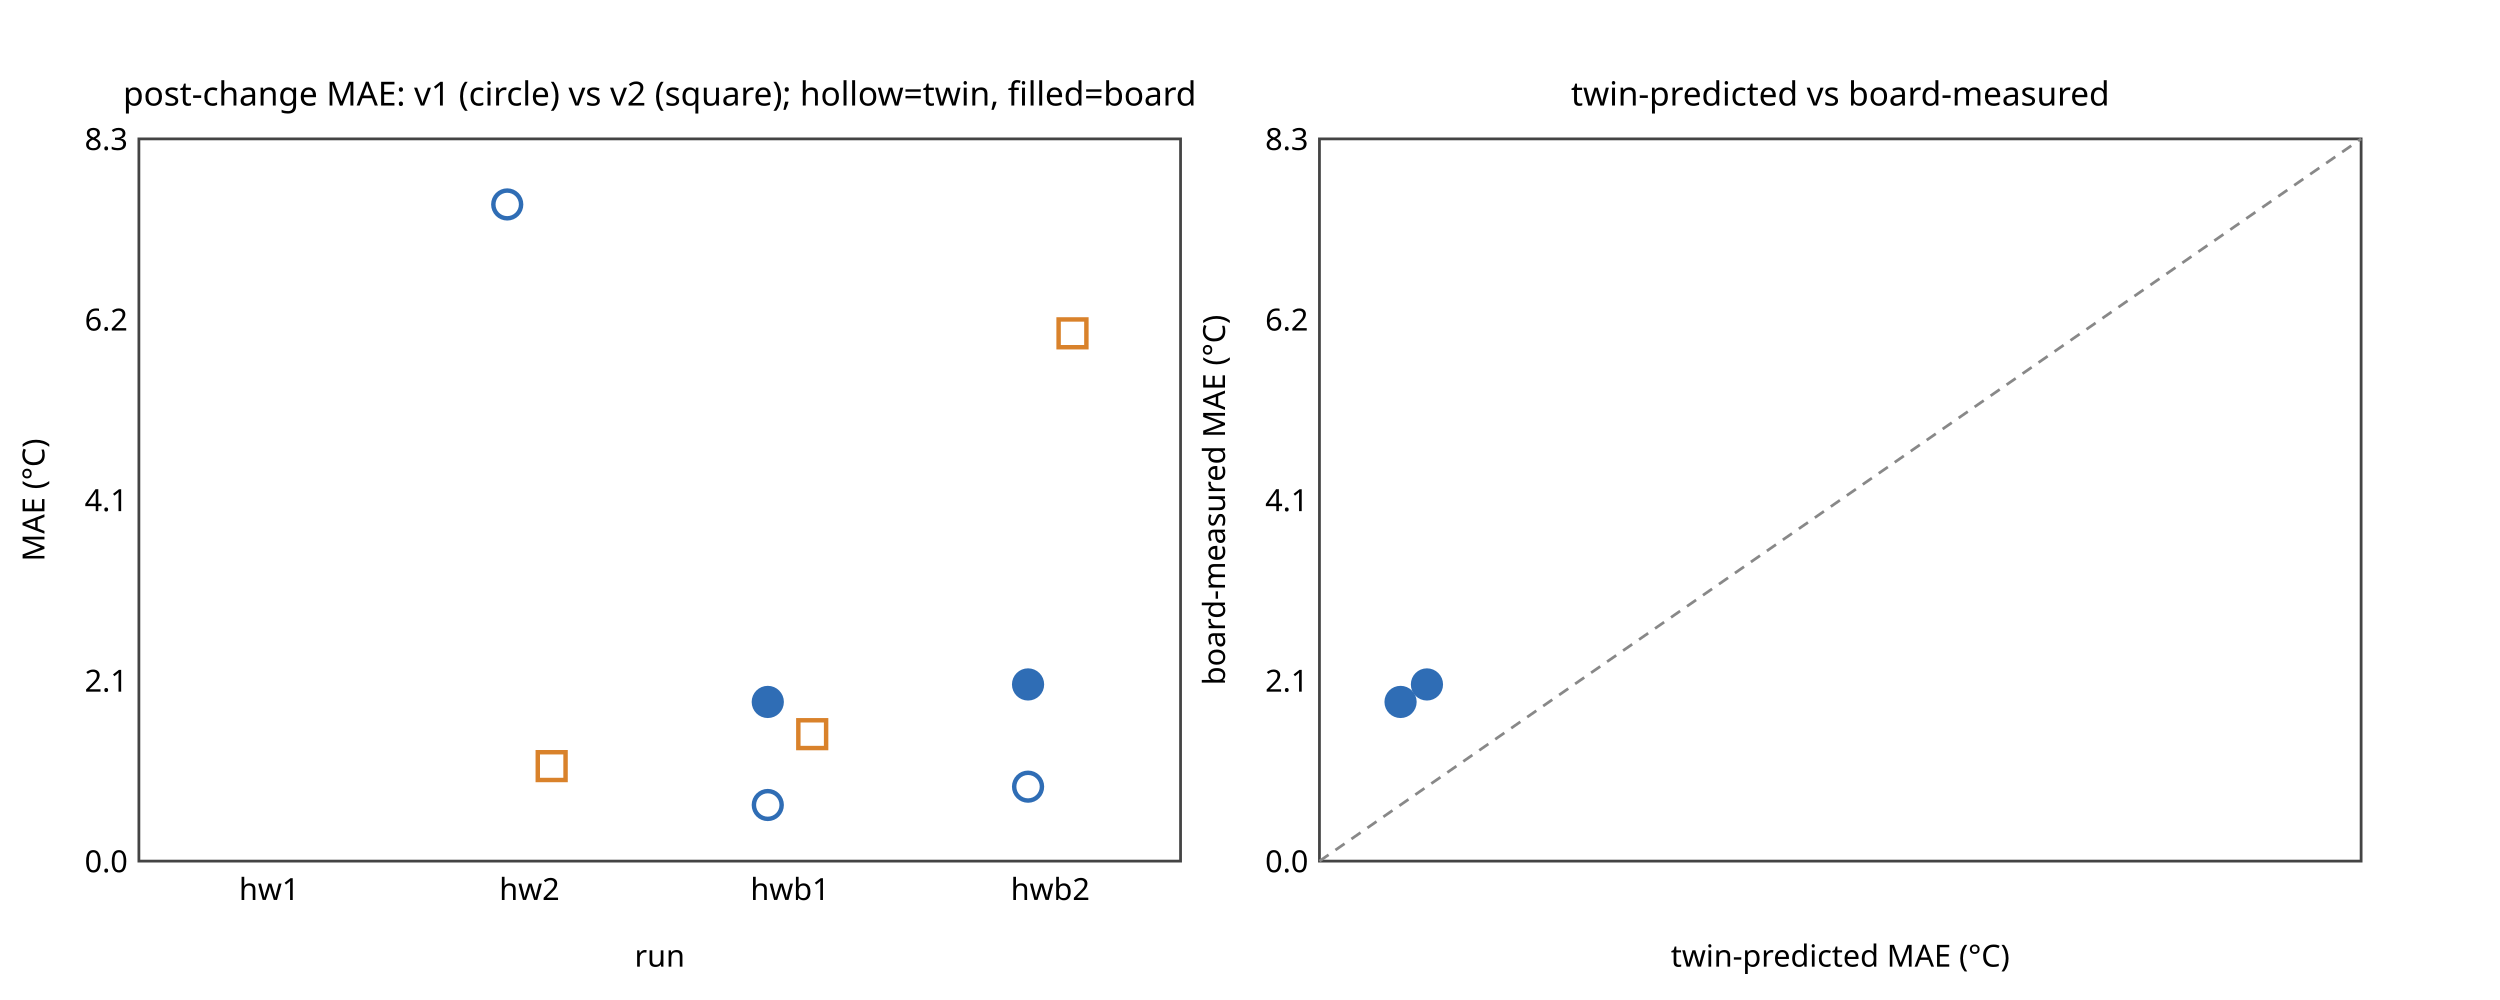
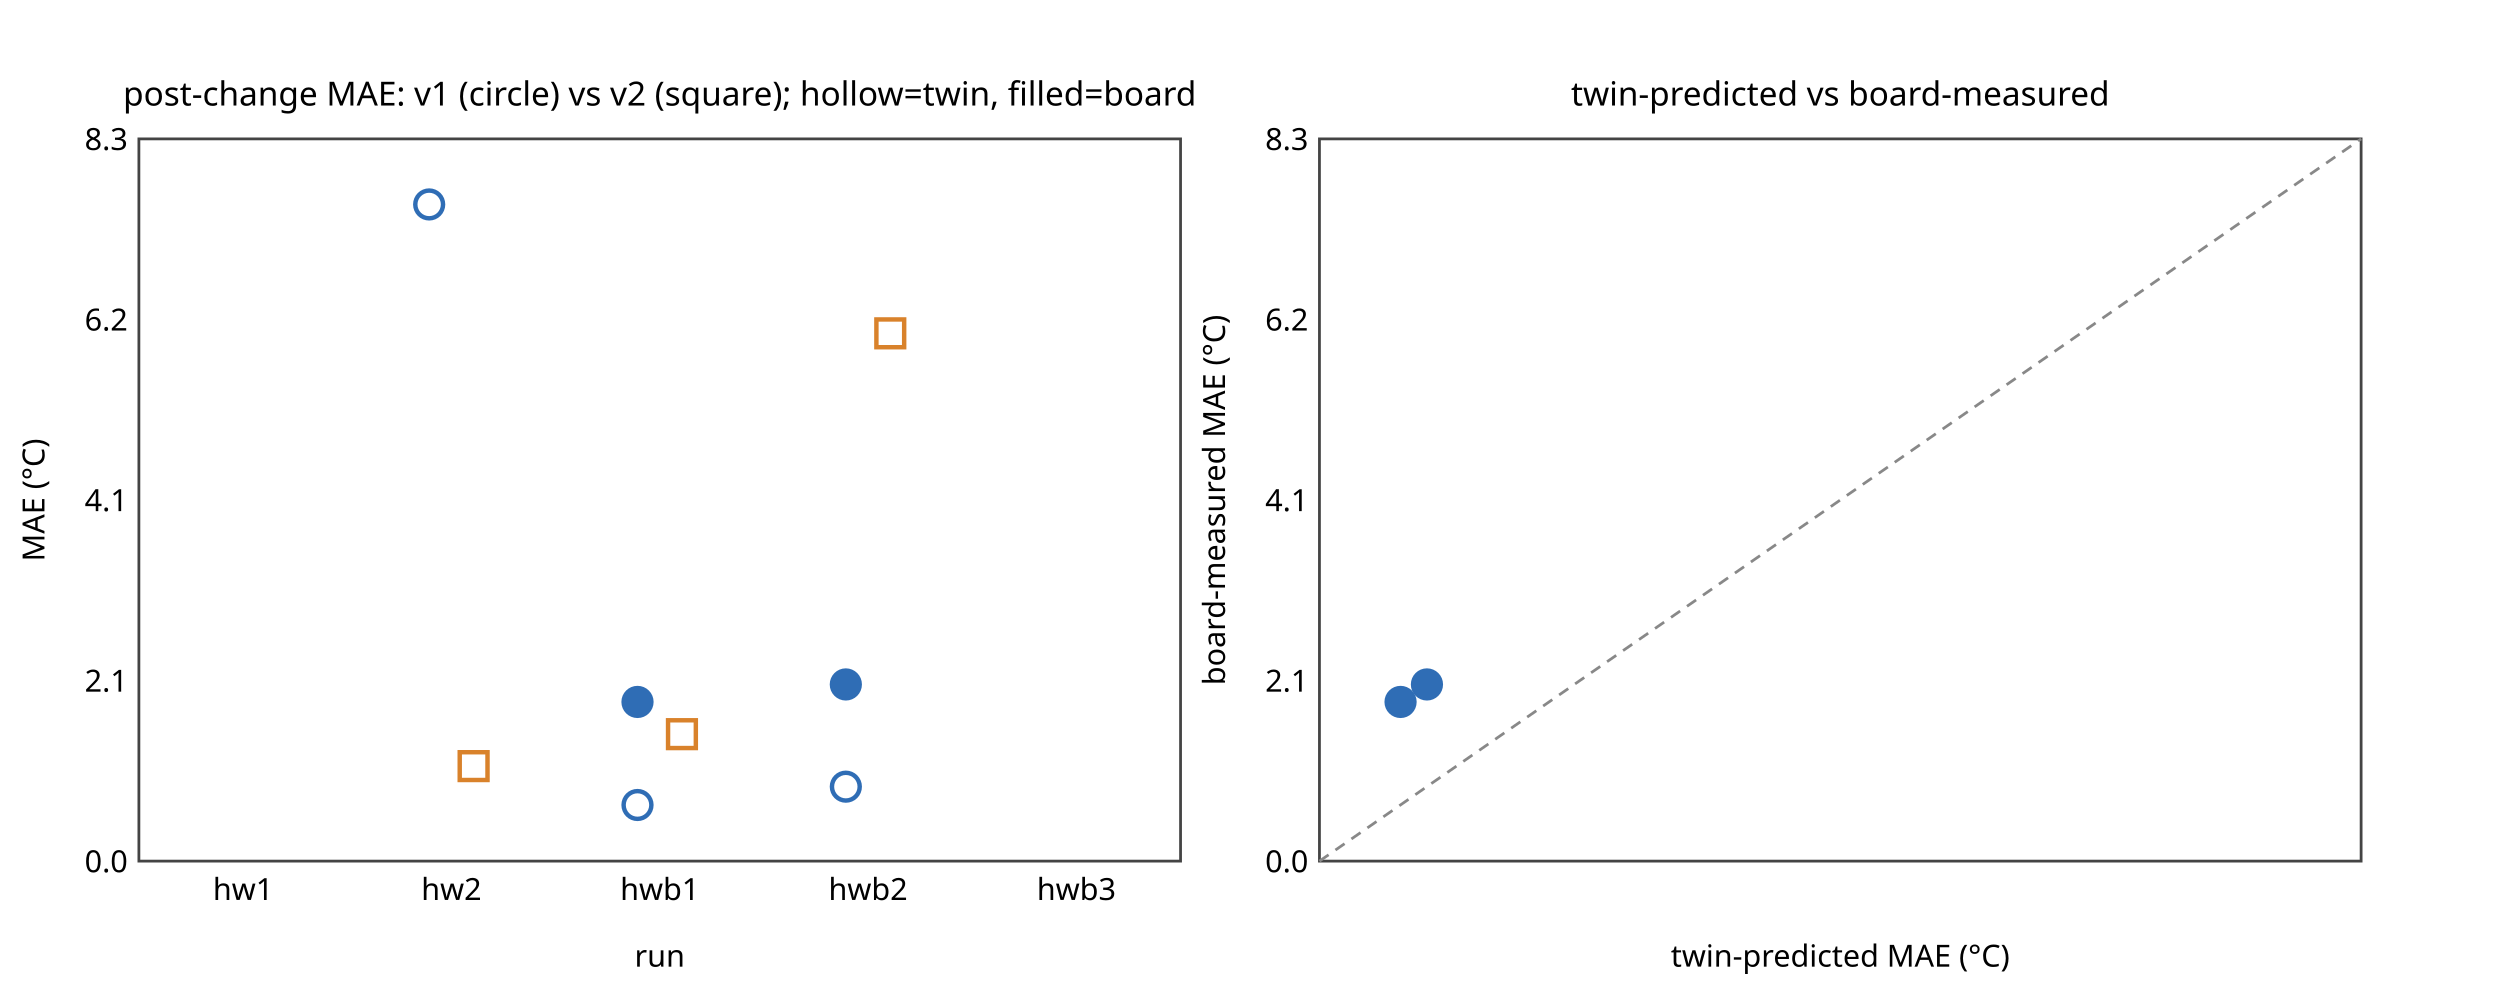
<svg xmlns="http://www.w3.org/2000/svg" width="900" height="360" viewBox="0 0 900 360" font-family="sans-serif" font-size="11">
  <rect width="900" height="360" fill="#ffffff" />
  <rect x="50.0" y="50" width="375.0" height="260" fill="none" stroke="#444" />
  <text x="237.5" y="38" text-anchor="middle" font-size="12">post-change MAE: v1 (circle) vs v2 (square); hollow=twin, filled=board</text>
  <text x="237.5" y="348" text-anchor="middle">run</text>
  <text x="16.0" y="180.0" text-anchor="middle" transform="rotate(-90 16.0 180.0)">MAE (°C)</text>
  <text x="46.0" y="314.0" text-anchor="end">0.0</text>
  <text x="46.0" y="249.0" text-anchor="end">2.1</text>
  <text x="46.0" y="184.0" text-anchor="end">4.1</text>
  <text x="46.0" y="119.0" text-anchor="end">6.2</text>
  <text x="46.0" y="54.0" text-anchor="end">8.3</text>
-   <text x="96.9" y="324" text-anchor="middle">hw1</text>
-   <text x="190.6" y="324" text-anchor="middle">hw2</text>
-   <circle cx="182.6" cy="73.6" r="5" fill="none" stroke="#2f6db5" stroke-width="1.6" />
-   <rect x="193.6" y="270.8" width="10" height="10" fill="none" stroke="#d9822b" stroke-width="1.6" />
-   <text x="284.4" y="324" text-anchor="middle">hwb1</text>
-   <circle cx="276.4" cy="289.8" r="5" fill="none" stroke="#2f6db5" stroke-width="1.6" />
-   <circle cx="276.4" cy="252.7" r="5" fill="#2f6db5" stroke="#2f6db5" stroke-width="1.6" />
-   <rect x="287.4" y="259.3" width="10" height="10" fill="none" stroke="#d9822b" stroke-width="1.6" />
-   <text x="378.1" y="324" text-anchor="middle">hwb2</text>
-   <circle cx="370.1" cy="283.2" r="5" fill="none" stroke="#2f6db5" stroke-width="1.6" />
-   <circle cx="370.1" cy="246.4" r="5" fill="#2f6db5" stroke="#2f6db5" stroke-width="1.6" />
-   <rect x="381.1" y="115.0" width="10" height="10" fill="none" stroke="#d9822b" stroke-width="1.6" />
+   <text x="87.5" y="324" text-anchor="middle">hw1</text>
+   <text x="162.5" y="324" text-anchor="middle">hw2</text>
+   <circle cx="154.5" cy="73.6" r="5" fill="none" stroke="#2f6db5" stroke-width="1.6" />
+   <rect x="165.5" y="270.8" width="10" height="10" fill="none" stroke="#d9822b" stroke-width="1.6" />
+   <text x="237.5" y="324" text-anchor="middle">hwb1</text>
+   <circle cx="229.5" cy="289.8" r="5" fill="none" stroke="#2f6db5" stroke-width="1.6" />
+   <circle cx="229.5" cy="252.7" r="5" fill="#2f6db5" stroke="#2f6db5" stroke-width="1.6" />
+   <rect x="240.5" y="259.3" width="10" height="10" fill="none" stroke="#d9822b" stroke-width="1.6" />
+   <text x="312.5" y="324" text-anchor="middle">hwb2</text>
+   <circle cx="304.5" cy="283.2" r="5" fill="none" stroke="#2f6db5" stroke-width="1.6" />
+   <circle cx="304.5" cy="246.4" r="5" fill="#2f6db5" stroke="#2f6db5" stroke-width="1.6" />
+   <rect x="315.5" y="115.0" width="10" height="10" fill="none" stroke="#d9822b" stroke-width="1.6" />
+   <text x="387.5" y="324" text-anchor="middle">hwb3</text>
  <rect x="475.0" y="50" width="375.0" height="260" fill="none" stroke="#444" />
  <text x="662.5" y="38" text-anchor="middle" font-size="12">twin-predicted vs board-measured</text>
  <text x="662.5" y="348" text-anchor="middle">twin-predicted MAE (°C)</text>
  <text x="441.0" y="180.0" text-anchor="middle" transform="rotate(-90 441.0 180.0)">board-measured MAE (°C)</text>
  <text x="471.0" y="314.0" text-anchor="end">0.0</text>
  <text x="471.0" y="249.0" text-anchor="end">2.1</text>
  <text x="471.0" y="184.0" text-anchor="end">4.1</text>
  <text x="471.0" y="119.0" text-anchor="end">6.2</text>
  <text x="471.0" y="54.0" text-anchor="end">8.3</text>
  <line x1="475.0" y1="310" x2="850.0" y2="50" stroke="#888" stroke-dasharray="4 3" />
  <circle cx="504.2" cy="252.7" r="5" fill="#2f6db5" stroke="#2f6db5" stroke-width="1.6" />
  <circle cx="513.7" cy="246.4" r="5" fill="#2f6db5" stroke="#2f6db5" stroke-width="1.6" />
</svg>
